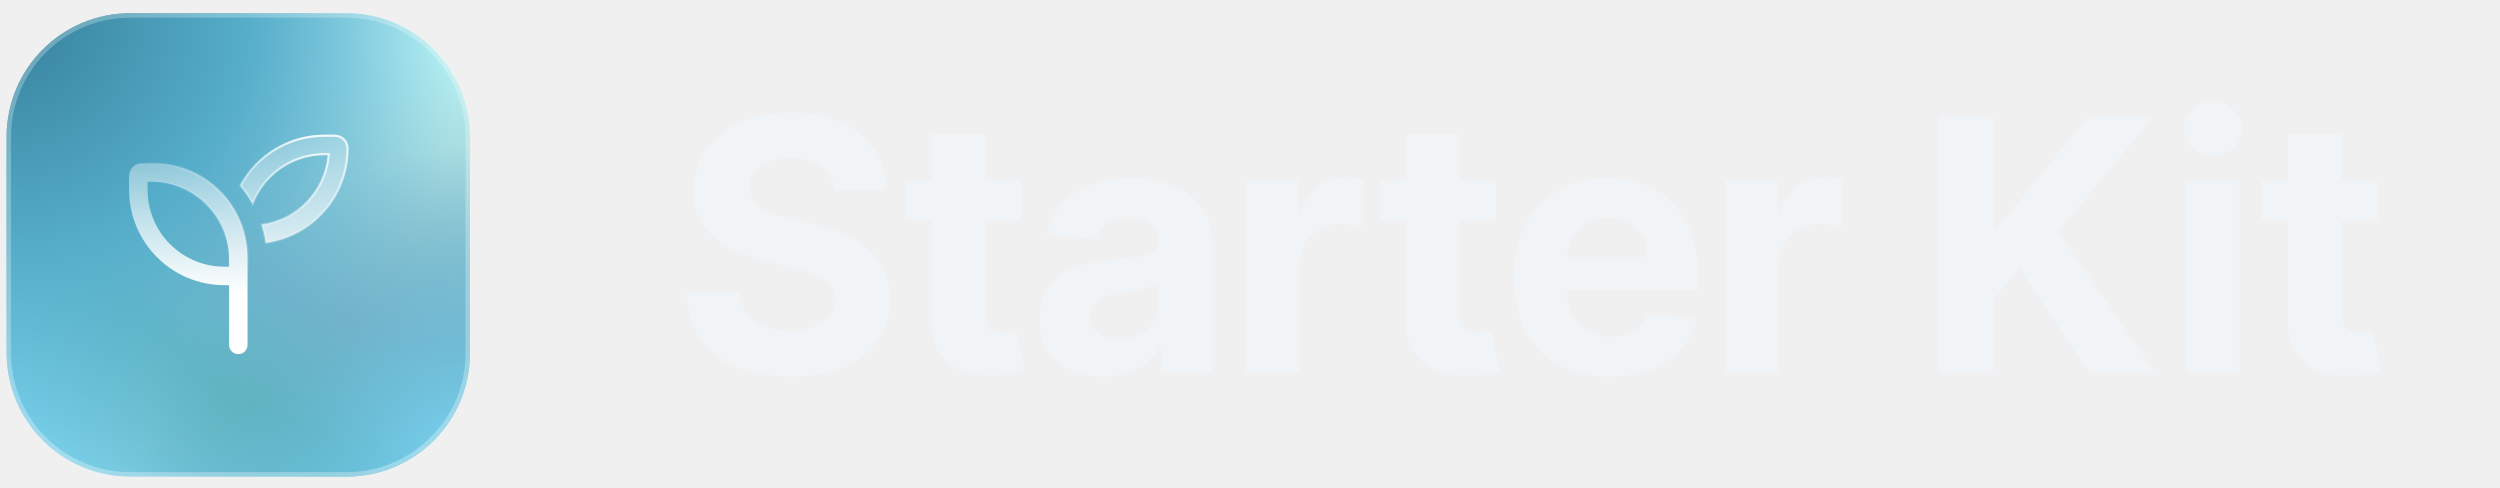
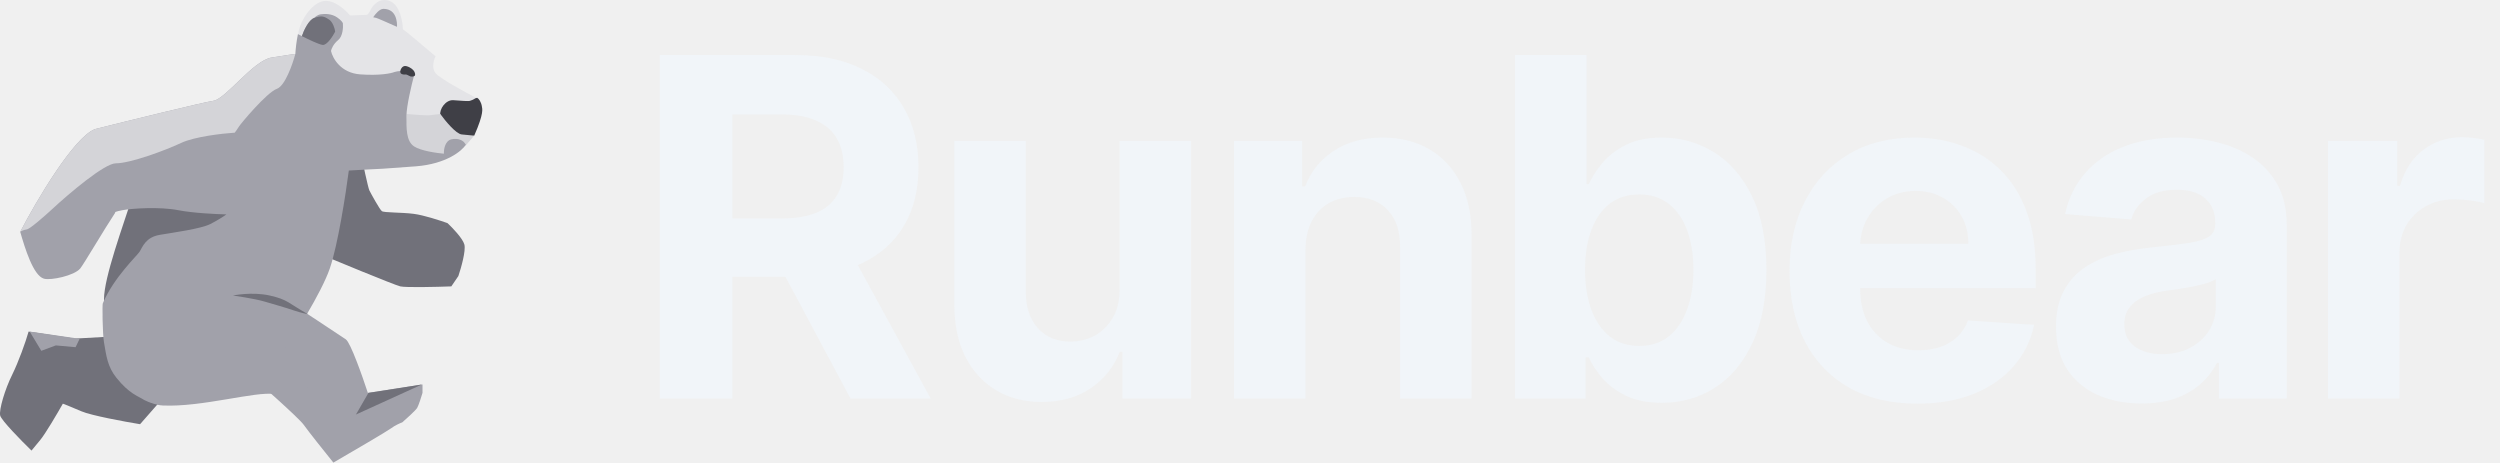
- <svg xmlns="http://www.w3.org/2000/svg" width="1133" height="221" viewBox="0 0 1133 221" fill="none">
-   <rect x="3" y="6" width="210" height="210" rx="56" fill="white" />
-   <rect x="3" y="6" width="210" height="210" rx="56" fill="url(#paint0_radial_3545_15)" />
-   <rect x="3" y="6" width="210" height="210" rx="56" fill="url(#paint1_radial_3545_15)" />
-   <rect x="3" y="6" width="210" height="210" rx="56" fill="url(#paint2_radial_3545_15)" />
-   <g clip-path="url(#clip0_3545_15)">
-     <path d="M120.499 110.045C120.109 107.239 119.504 104.509 118.684 101.854C134.822 99.796 147.499 86.741 148.986 70.42L149.036 69.875H148.488H147.062C132.257 69.875 119.597 79.107 114.537 92.112C112.966 89.263 111.128 86.567 109.051 84.065C116.399 70.632 130.675 61.5 147.062 61.5H151.75C154.931 61.5 157.5 64.069 157.5 67.25C157.5 89.012 141.42 107.012 120.499 110.045ZM67.375 82.375H66.875V82.875V86C66.875 105.261 82.49 120.875 101.75 120.875H103.312H103.812V120.375V117.25C103.812 97.99 88.198 82.375 68.938 82.375H67.375ZM103.812 129.75V129.25H103.312H101.75C77.866 129.25 58.5 109.884 58.5 86V79.75C58.5 76.569 61.069 74 64.25 74H68.938C92.822 74 112.188 93.366 112.188 117.25V120.375V129.75V156.312C112.188 158.634 110.322 160.5 108 160.5C105.678 160.5 103.812 158.634 103.812 156.312V129.75Z" fill="url(#paint3_linear_3545_15)" stroke="url(#paint4_radial_3545_15)" />
-   </g>
-   <rect x="4" y="7" width="208" height="208" rx="55" stroke="white" stroke-opacity="0.2" stroke-width="2" />
-   <rect x="4" y="7" width="208" height="208" rx="55" stroke="url(#paint5_linear_3545_15)" stroke-opacity="0.3" stroke-width="2" />
-   <path d="M378.239 86.102C377.784 81.519 375.833 77.958 372.386 75.421C368.939 72.883 364.261 71.614 358.352 71.614C354.337 71.614 350.947 72.182 348.182 73.318C345.417 74.417 343.295 75.951 341.818 77.921C340.379 79.89 339.659 82.125 339.659 84.625C339.583 86.708 340.019 88.526 340.966 90.079C341.951 91.633 343.295 92.977 345 94.114C346.705 95.212 348.674 96.178 350.909 97.011C353.144 97.807 355.53 98.489 358.068 99.057L368.523 101.557C373.598 102.693 378.258 104.208 382.5 106.102C386.742 107.996 390.417 110.326 393.523 113.091C396.629 115.856 399.034 119.114 400.739 122.864C402.481 126.614 403.371 130.913 403.409 135.761C403.371 142.883 401.553 149.057 397.955 154.284C394.394 159.473 389.242 163.508 382.5 166.386C375.795 169.227 367.708 170.648 358.239 170.648C348.845 170.648 340.663 169.208 333.693 166.33C326.761 163.451 321.345 159.189 317.443 153.545C313.58 147.864 311.553 140.837 311.364 132.466H335.17C335.436 136.367 336.553 139.625 338.523 142.239C340.53 144.814 343.201 146.765 346.534 148.091C349.905 149.379 353.712 150.023 357.955 150.023C362.121 150.023 365.739 149.417 368.807 148.205C371.913 146.992 374.318 145.307 376.023 143.148C377.727 140.989 378.58 138.508 378.58 135.705C378.58 133.091 377.803 130.894 376.25 129.114C374.735 127.333 372.5 125.818 369.545 124.568C366.629 123.318 363.049 122.182 358.807 121.159L346.136 117.977C336.326 115.591 328.58 111.86 322.898 106.784C317.216 101.708 314.394 94.871 314.432 86.273C314.394 79.227 316.269 73.072 320.057 67.807C323.883 62.542 329.129 58.432 335.795 55.477C342.462 52.523 350.038 51.045 358.523 51.045C367.159 51.045 374.697 52.523 381.136 55.477C387.614 58.432 392.652 62.542 396.25 67.807C399.848 73.072 401.705 79.171 401.818 86.102H378.239ZM462.723 81.727V99.909H410.166V81.727H462.723ZM422.098 60.818H446.303V142.182C446.303 144.417 446.644 146.159 447.326 147.409C448.007 148.621 448.954 149.473 450.166 149.966C451.416 150.458 452.856 150.705 454.485 150.705C455.621 150.705 456.757 150.61 457.894 150.42C459.03 150.193 459.901 150.023 460.507 149.909L464.314 167.92C463.102 168.299 461.398 168.735 459.201 169.227C457.004 169.758 454.333 170.08 451.189 170.193C445.356 170.42 440.242 169.644 435.848 167.864C431.492 166.083 428.102 163.318 425.678 159.568C423.254 155.818 422.06 151.083 422.098 145.364V60.818ZM500.177 170.648C494.609 170.648 489.646 169.682 485.29 167.75C480.934 165.78 477.487 162.883 474.949 159.057C472.449 155.193 471.199 150.383 471.199 144.625C471.199 139.777 472.09 135.705 473.87 132.409C475.65 129.114 478.074 126.462 481.143 124.455C484.211 122.447 487.696 120.932 491.597 119.909C495.537 118.886 499.665 118.167 503.984 117.75C509.059 117.22 513.15 116.727 516.256 116.273C519.362 115.78 521.616 115.061 523.018 114.114C524.419 113.167 525.12 111.765 525.12 109.909V109.568C525.12 105.97 523.984 103.186 521.711 101.216C519.476 99.246 516.294 98.261 512.165 98.261C507.809 98.261 504.343 99.227 501.768 101.159C499.192 103.053 497.487 105.439 496.654 108.318L474.268 106.5C475.404 101.197 477.639 96.614 480.972 92.75C484.305 88.849 488.605 85.856 493.87 83.773C499.173 81.651 505.309 80.591 512.279 80.591C517.127 80.591 521.768 81.159 526.199 82.296C530.669 83.432 534.627 85.193 538.074 87.579C541.559 89.966 544.305 93.034 546.313 96.784C548.321 100.496 549.324 104.947 549.324 110.136V169H526.37V156.898H525.688C524.287 159.625 522.412 162.03 520.063 164.114C517.715 166.159 514.893 167.769 511.597 168.943C508.302 170.08 504.495 170.648 500.177 170.648ZM507.109 153.943C510.669 153.943 513.813 153.242 516.54 151.841C519.268 150.402 521.408 148.47 522.961 146.045C524.514 143.621 525.29 140.875 525.29 137.807V128.545C524.533 129.038 523.491 129.492 522.165 129.909C520.877 130.288 519.419 130.648 517.79 130.989C516.162 131.292 514.533 131.576 512.904 131.841C511.275 132.068 509.798 132.277 508.472 132.466C505.631 132.883 503.15 133.545 501.029 134.455C498.908 135.364 497.26 136.595 496.086 138.148C494.912 139.663 494.324 141.557 494.324 143.83C494.324 147.125 495.518 149.644 497.904 151.386C500.328 153.091 503.396 153.943 507.109 153.943ZM564.903 169V81.727H588.369V96.954H589.278C590.869 91.538 593.539 87.447 597.289 84.682C601.039 81.879 605.357 80.477 610.244 80.477C611.456 80.477 612.763 80.553 614.164 80.704C615.566 80.856 616.797 81.064 617.857 81.329V102.807C616.721 102.466 615.149 102.163 613.141 101.898C611.134 101.633 609.297 101.5 607.63 101.5C604.07 101.5 600.888 102.277 598.085 103.83C595.32 105.345 593.123 107.466 591.494 110.193C589.903 112.92 589.107 116.064 589.107 119.625V169H564.903ZM677.967 81.727V99.909H625.41V81.727H677.967ZM637.342 60.818H661.547V142.182C661.547 144.417 661.888 146.159 662.569 147.409C663.251 148.621 664.198 149.473 665.41 149.966C666.66 150.458 668.1 150.705 669.728 150.705C670.865 150.705 672.001 150.61 673.138 150.42C674.274 150.193 675.145 150.023 675.751 149.909L679.558 167.92C678.346 168.299 676.641 168.735 674.444 169.227C672.247 169.758 669.577 170.08 666.433 170.193C660.6 170.42 655.486 169.644 651.092 167.864C646.736 166.083 643.346 163.318 640.922 159.568C638.497 155.818 637.304 151.083 637.342 145.364V60.818ZM729.369 170.705C720.392 170.705 712.665 168.886 706.188 165.25C699.748 161.576 694.786 156.386 691.301 149.682C687.816 142.939 686.074 134.966 686.074 125.761C686.074 116.784 687.816 108.905 691.301 102.125C694.786 95.345 699.691 90.061 706.017 86.273C712.381 82.485 719.843 80.591 728.403 80.591C734.161 80.591 739.521 81.519 744.483 83.375C749.483 85.193 753.839 87.939 757.551 91.614C761.301 95.288 764.218 99.909 766.301 105.477C768.384 111.008 769.426 117.485 769.426 124.909V131.557H695.733V116.557H746.642C746.642 113.072 745.884 109.985 744.369 107.295C742.854 104.606 740.752 102.504 738.062 100.989C735.411 99.436 732.324 98.659 728.801 98.659C725.127 98.659 721.869 99.511 719.028 101.216C716.225 102.883 714.028 105.136 712.438 107.977C710.847 110.78 710.032 113.905 709.994 117.352V131.614C709.994 135.932 710.79 139.663 712.381 142.807C714.009 145.951 716.301 148.375 719.256 150.08C722.21 151.784 725.714 152.636 729.767 152.636C732.456 152.636 734.919 152.258 737.153 151.5C739.388 150.742 741.301 149.606 742.892 148.091C744.483 146.576 745.695 144.72 746.528 142.523L768.915 144C767.778 149.379 765.449 154.076 761.926 158.091C758.441 162.068 753.934 165.174 748.403 167.409C742.911 169.606 736.566 170.705 729.369 170.705ZM782.022 169V81.727H805.487V96.954H806.397C807.987 91.538 810.658 87.447 814.408 84.682C818.158 81.879 822.476 80.477 827.362 80.477C828.575 80.477 829.881 80.553 831.283 80.704C832.684 80.856 833.916 81.064 834.976 81.329V102.807C833.84 102.466 832.268 102.163 830.26 101.898C828.253 101.633 826.416 101.5 824.749 101.5C821.188 101.5 818.006 102.277 815.203 103.83C812.438 105.345 810.241 107.466 808.612 110.193C807.022 112.92 806.226 116.064 806.226 119.625V169H782.022ZM878.576 169V52.636H903.178V103.943H904.713L946.588 52.636H976.076L932.894 104.739L976.588 169H947.156L915.281 121.159L903.178 135.932V169H878.576ZM990.703 169V81.727H1014.91V169H990.703ZM1002.86 70.477C999.263 70.477 996.176 69.284 993.601 66.898C991.063 64.474 989.794 61.576 989.794 58.205C989.794 54.871 991.063 52.011 993.601 49.625C996.176 47.201 999.263 45.989 1002.86 45.989C1006.46 45.989 1009.53 47.201 1012.07 49.625C1014.64 52.011 1015.93 54.871 1015.93 58.205C1015.93 61.576 1014.64 64.474 1012.07 66.898C1009.53 69.284 1006.46 70.477 1002.86 70.477ZM1077.52 81.727V99.909H1024.96V81.727H1077.52ZM1036.89 60.818H1061.1V142.182C1061.1 144.417 1061.44 146.159 1062.12 147.409C1062.8 148.621 1063.75 149.473 1064.96 149.966C1066.21 150.458 1067.65 150.705 1069.28 150.705C1070.41 150.705 1071.55 150.61 1072.69 150.42C1073.82 150.193 1074.7 150.023 1075.3 149.909L1079.11 167.92C1077.9 168.299 1076.19 168.735 1073.99 169.227C1071.8 169.758 1069.13 170.08 1065.98 170.193C1060.15 170.42 1055.04 169.644 1050.64 167.864C1046.29 166.083 1042.9 163.318 1040.47 159.568C1038.05 155.818 1036.85 151.083 1036.89 145.364V60.818Z" fill="#F1F4F7" />
-   <defs>
-     <radialGradient id="paint0_radial_3545_15" cx="0" cy="0" r="1" gradientUnits="userSpaceOnUse" gradientTransform="translate(213 5.99999) rotate(135) scale(296.985)">
-       <stop stop-color="#C5FCF9" />
-       <stop offset="0.507" stop-color="#7FB0BF" />
-       <stop offset="0.685" stop-color="#64B3B8" />
-       <stop offset="1" stop-color="#81D7F7" />
-     </radialGradient>
-     <radialGradient id="paint1_radial_3545_15" cx="0" cy="0" r="1" gradientUnits="userSpaceOnUse" gradientTransform="translate(213 216) rotate(-135) scale(148.492)">
-       <stop stop-color="#81D7F7" />
-       <stop offset="1" stop-color="#45A4C8" stop-opacity="0" />
-     </radialGradient>
-     <radialGradient id="paint2_radial_3545_15" cx="0" cy="0" r="1" gradientUnits="userSpaceOnUse" gradientTransform="translate(3 6) scale(210)">
-       <stop stop-color="#36809B" />
-       <stop offset="0.515" stop-color="#55ADC9" />
-       <stop offset="1" stop-color="#63C4E9" stop-opacity="0" />
-     </radialGradient>
-     <linearGradient id="paint3_linear_3545_15" x1="108" y1="61" x2="108" y2="161" gradientUnits="userSpaceOnUse">
-       <stop stop-color="white" stop-opacity="0.22" />
-       <stop offset="0.723" stop-color="white" />
-     </linearGradient>
-     <radialGradient id="paint4_radial_3545_15" cx="0" cy="0" r="1" gradientUnits="userSpaceOnUse" gradientTransform="translate(144.001 54.0096) rotate(123.858) scale(95.1239 95.1218)">
-       <stop stop-color="white" />
-       <stop offset="0.853" stop-color="white" stop-opacity="0" />
-     </radialGradient>
-     <linearGradient id="paint5_linear_3545_15" x1="108" y1="6" x2="108" y2="216" gradientUnits="userSpaceOnUse">
-       <stop stop-color="white" stop-opacity="0.22" />
-       <stop offset="1" stop-color="white" stop-opacity="0.42" />
-     </linearGradient>
-     <clipPath id="clip0_3545_15">
-       <rect width="100" height="100" fill="white" transform="translate(58 61)" />
-     </clipPath>
-   </defs>
+ <svg xmlns="http://www.w3.org/2000/svg" width="254" height="47" viewBox="0 0 254 47" fill="none">
+   <path d="M14.231 43.099L16.06 41.014L13.877 34.046L7.566 34.403L2.905 33.688C2.611 34.741 1.867 36.797 1.254 38.036C0.487 39.585 -0.103 41.61 0.015 42.205C0.109 42.682 2.178 44.786 3.2 45.779C3.279 45.679 3.566 45.326 4.085 44.707C4.604 44.087 5.835 41.987 6.386 41.014C6.602 41.093 7.282 41.36 8.273 41.788C9.264 42.217 12.658 42.841 14.231 43.099Z" fill="#71717A" />
+   <path d="M30.852 43.153C30.369 42.469 26.263 38.838 24.271 37.108L28.195 29.903C30.308 31.287 34.656 34.14 35.139 34.482C35.622 34.824 36.829 38.248 37.373 39.917L42.927 39.062V39.917C42.806 40.324 42.529 41.199 42.384 41.443C42.239 41.688 41.317 42.522 40.874 42.909C40.653 42.99 40.114 43.226 39.727 43.52C39.341 43.813 35.662 45.962 33.871 47C33.066 46.003 31.335 43.837 30.852 43.153Z" fill="#A1A1AA" />
+   <path d="M36.165 42.115L37.433 39.917L42.867 39.062L36.165 42.115Z" fill="#71717A" />
+   <path d="M37.529 19.347C37.396 19.081 36.849 16.503 36.591 15.248L31.905 15.857L30.912 25.164C33.926 26.419 40.098 28.964 40.671 29.097C41.245 29.23 44.365 29.152 45.854 29.097L46.571 28.044C46.846 27.232 47.354 25.452 47.177 24.831C47.001 24.211 45.964 23.132 45.468 22.671C44.751 22.412 43.064 21.862 42.05 21.729C40.782 21.563 39.017 21.618 38.797 21.452C38.576 21.286 37.694 19.68 37.529 19.347Z" fill="#71717A" />
+   <path d="M10.566 30.391C10.566 28.193 12.498 22.942 13.524 19.767L26.807 21.171L11.109 34.36C10.968 33.404 10.566 32.589 10.566 30.391Z" fill="#71717A" />
+   <path d="M44.255 7.432C44.69 7.969 47.254 9.366 48.481 9.997C49.979 11.853 43.913 12.928 40.693 13.233L30.912 4.623C30.691 4.603 30.26 4.342 30.308 3.463C30.369 2.364 31.576 0.288 32.905 0.105C33.967 -0.042 35.118 1.021 35.561 1.57C36.064 1.55 37.107 1.509 37.252 1.509C37.397 1.509 37.594 1.143 37.674 0.959C37.896 0.512 38.592 -0.286 39.606 0.105C40.621 0.495 40.914 2.181 40.934 2.974L41.417 3.341C41.611 3.487 43.39 4.99 44.255 5.722C44.074 6.068 43.821 6.895 44.255 7.432Z" fill="#E4E4E7" />
+   <path d="M46.61 13.844C46.948 14.185 47.797 13.925 48.18 13.782C49.206 11.462 48.989 11.035 48.965 10.851C48.901 10.365 48.643 10.017 48.482 9.936C48.441 9.936 48.325 9.96 48.18 10.058C47.999 10.18 47.878 10.18 47.757 10.241C47.636 10.302 46.852 10.241 46.067 10.18L46.067 10.18C45.282 10.119 44.618 11.096 44.738 11.706C44.825 12.142 46.187 13.416 46.61 13.844Z" fill="#3F3F46" />
+   <path d="M43.712 11.706C43.422 11.755 41.981 11.645 41.297 11.584C41.236 12.419 41.2 14.271 41.538 15.004C41.876 15.736 44.054 15.92 45.1 15.92L47.334 14.759L48.18 13.782C47.998 13.762 47.491 13.709 46.912 13.66C46.332 13.611 45.221 12.256 44.738 11.584C44.517 11.605 44.002 11.658 43.712 11.706Z" fill="#D4D4D8" />
+   <path d="M9.66 13.112C13.242 12.217 20.66 10.389 21.675 10.242C22.943 10.059 25.72 6.151 27.592 5.846C29.089 5.602 29.826 5.5 30.007 5.48C30.034 4.985 30.115 4.226 30.27 3.465C30.461 2.534 30.762 1.601 31.214 1.144C32.24 0.106 32.18 0.473 33.086 0.412C33.81 0.363 34.917 1.205 35.38 1.633H36.769C37.131 1.104 38.109 0.057 39.123 0.106C40.138 0.155 40.673 1.144 40.814 1.633L41.297 3.159C41.032 3.04 40.691 2.886 40.331 2.725C39.403 2.311 38.357 1.851 38.218 1.816C38.025 1.767 37.936 1.755 37.916 1.755C38.097 1.47 38.556 0.9 38.942 0.9C39.425 0.9 39.908 1.083 40.15 1.633C40.343 2.072 40.351 2.544 40.331 2.725C40.691 2.886 41.032 3.04 41.297 3.159L40.814 1.633C40.673 1.144 40.138 0.155 39.123 0.106C38.109 0.057 37.131 1.104 36.769 1.633H35.38C34.917 1.205 33.81 0.363 33.086 0.412C32.18 0.473 32.24 0.106 31.214 1.144C30.762 1.601 30.461 2.534 30.27 3.465C30.384 3.524 30.52 3.595 30.671 3.671C30.852 3.134 31.359 2.011 31.939 1.816C32.019 1.714 32.265 1.498 32.603 1.45C33.025 1.389 33.69 1.389 34.233 1.755C34.668 2.048 34.816 2.284 34.837 2.366C34.877 2.773 34.837 3.684 34.354 4.075C33.871 4.466 33.669 4.971 33.629 5.174C33.79 5.907 34.607 7.409 36.587 7.556C38.568 7.702 39.747 7.454 40.089 7.312C40.371 7.23 41.043 7.116 41.478 7.312C41.913 7.507 42.062 7.596 42.082 7.617C41.82 8.594 41.297 10.792 41.297 11.769C41.297 12.99 41.236 14.334 42.082 14.883C42.758 15.323 44.376 15.555 45.1 15.616C45.08 15.188 45.209 14.297 45.885 14.15C46.562 14.004 47.012 14.293 47.153 14.456L47.334 14.7C46.932 15.331 45.354 16.654 42.263 16.898C39.172 17.142 37.916 17.203 37.674 17.203L35.44 17.326C35.139 19.646 34.33 24.885 33.508 27.279C32.687 29.672 29.805 34.36 28.316 36.253C27.652 37.291 25.478 39.222 23.305 39.857C20.588 40.651 16.965 40.712 16.483 40.773C16.096 40.822 15.999 41.321 14.671 40.65C14.007 40.222 13.162 40.037 11.834 38.39C10.932 37.273 10.807 36.192 10.566 34.788C10.408 33.872 10.385 30.9 10.445 30.819C11.552 28.193 13.947 25.96 14.188 25.569C14.49 25.081 14.792 24.104 16.241 23.859C17.69 23.615 20.407 23.249 21.373 22.76C22.146 22.369 22.782 21.946 23.003 21.783C21.997 21.763 19.61 21.649 18.113 21.356C16.241 20.989 13.403 21.172 12.437 21.356C11.665 21.502 11.632 21.58 11.713 21.6C10.606 23.269 8.513 26.84 8.151 27.279C7.547 28.01 5.166 28.512 4.468 28.315C3.381 28.008 2.536 25.223 2.053 23.554C3.683 20.419 7.487 13.943 9.66 13.112Z" fill="#A1A1AA" />
+   <path d="M34.052 3.22C33.81 3.689 33.218 4.613 32.784 4.564C32.424 4.523 31.389 4.035 30.671 3.671C30.852 3.134 31.359 2.011 31.939 1.816C32.663 1.572 32.907 1.634 33.448 1.999C33.81 2.243 34.032 2.915 34.052 3.22Z" fill="#71717A" />
+   <path d="M21.675 10.242C20.66 10.389 13.242 12.217 9.66 13.112C7.487 13.943 3.683 20.419 2.053 23.554C2.133 23.493 2.379 23.358 2.717 23.31C3.055 23.261 4.589 21.905 5.313 21.234C6.983 19.687 10.614 16.593 11.773 16.593C13.222 16.593 16.724 15.311 18.415 14.517C19.767 13.882 22.601 13.56 23.848 13.479C23.929 13.377 24.126 13.112 24.271 12.868C24.452 12.563 27.109 9.388 28.135 9.021C28.956 8.728 29.725 6.538 30.007 5.48C29.826 5.5 29.089 5.602 27.592 5.846C25.72 6.151 22.943 10.059 21.675 10.242Z" fill="#D4D4D8" />
+   <path d="M4.198 35.642L3.019 33.688L8.09 34.421L7.678 35.276L5.673 35.093L4.198 35.642Z" fill="#A1A1AA" />
+   <path d="M42.077 7.244C42.007 7.121 41.752 6.844 41.292 6.72C40.835 6.596 40.635 7.165 40.669 7.33C40.702 7.495 40.816 7.526 40.918 7.553C41.133 7.612 41.152 7.539 41.296 7.578C41.425 7.612 41.612 7.741 41.708 7.767C41.78 7.786 41.96 7.804 42.106 7.719C42.252 7.633 42.148 7.367 42.077 7.244Z" fill="#3F3F46" />
+   <path d="M16.543 41.199C13.355 41.053 11.834 36.131 11.471 33.688L33.992 38.146C32.603 38.879 29.439 40.283 27.894 40.039C25.962 39.734 20.528 41.382 16.543 41.199Z" fill="#A1A1AA" />
+   <path d="M27.41 30.025C25.579 29.615 23.667 30.025 23.667 30.025C23.667 30.025 25.841 30.33 26.867 30.636C27.893 30.941 28.718 31.16 29.886 31.551C30.693 31.822 31.275 31.918 31.275 31.918C29.294 30.797 29.242 30.435 27.41 30.025Z" fill="#71717A" />
+   <path d="M67.034 40.5V5.591H80.807C83.443 5.591 85.693 6.062 87.557 7.006C89.432 7.938 90.858 9.261 91.835 10.977C92.824 12.682 93.318 14.688 93.318 16.994C93.318 19.312 92.818 21.307 91.818 22.977C90.818 24.636 89.369 25.909 87.472 26.796C85.585 27.682 83.301 28.125 80.619 28.125H71.398V22.193H79.426C80.835 22.193 82.006 22 82.938 21.614C83.869 21.227 84.562 20.648 85.017 19.875C85.483 19.102 85.716 18.142 85.716 16.994C85.716 15.835 85.483 14.858 85.017 14.062C84.562 13.267 83.864 12.665 82.921 12.256C81.989 11.835 80.812 11.625 79.392 11.625H74.415V40.5H67.034ZM85.886 24.614L94.562 40.5H86.415L77.926 24.614H85.886ZM113.747 29.352V14.318H121.009V40.5H114.037V35.744H113.765C113.174 37.278 112.191 38.511 110.816 39.443C109.452 40.375 107.787 40.841 105.821 40.841C104.071 40.841 102.532 40.443 101.202 39.648C99.873 38.852 98.833 37.722 98.083 36.256C97.344 34.79 96.969 33.034 96.958 30.989V14.318H104.219V29.693C104.23 31.239 104.645 32.46 105.463 33.358C106.282 34.256 107.378 34.705 108.753 34.705C109.628 34.705 110.446 34.506 111.208 34.108C111.969 33.699 112.583 33.097 113.049 32.301C113.526 31.506 113.759 30.523 113.747 29.352ZM132.638 25.364V40.5H125.377V14.318H132.298V18.938H132.604C133.184 17.415 134.156 16.21 135.519 15.324C136.883 14.426 138.536 13.977 140.479 13.977C142.298 13.977 143.883 14.375 145.235 15.171C146.587 15.966 147.638 17.102 148.388 18.579C149.138 20.046 149.513 21.796 149.513 23.829V40.5H142.252V25.125C142.263 23.523 141.854 22.273 141.025 21.375C140.195 20.466 139.053 20.011 137.599 20.011C136.621 20.011 135.758 20.222 135.008 20.642C134.269 21.062 133.69 21.676 133.269 22.483C132.86 23.278 132.65 24.239 132.638 25.364ZM153.933 40.5V5.591H161.194V18.716H161.416C161.734 18.011 162.194 17.296 162.796 16.568C163.41 15.829 164.206 15.216 165.183 14.727C166.171 14.227 167.399 13.977 168.865 13.977C170.774 13.977 172.535 14.477 174.149 15.477C175.762 16.466 177.052 17.96 178.018 19.96C178.984 21.949 179.467 24.443 179.467 27.443C179.467 30.364 178.995 32.83 178.052 34.841C177.12 36.841 175.848 38.358 174.234 39.392C172.632 40.415 170.836 40.926 168.848 40.926C167.439 40.926 166.24 40.693 165.251 40.227C164.274 39.761 163.473 39.176 162.848 38.472C162.223 37.756 161.745 37.034 161.416 36.307H161.092V40.5H153.933ZM161.041 27.409C161.041 28.966 161.257 30.324 161.689 31.483C162.12 32.642 162.745 33.545 163.564 34.193C164.382 34.83 165.376 35.148 166.546 35.148C167.728 35.148 168.728 34.824 169.546 34.176C170.365 33.517 170.984 32.608 171.404 31.449C171.836 30.278 172.052 28.932 172.052 27.409C172.052 25.898 171.842 24.568 171.421 23.421C171.001 22.273 170.382 21.375 169.564 20.727C168.745 20.079 167.74 19.756 166.546 19.756C165.365 19.756 164.365 20.068 163.546 20.693C162.74 21.318 162.12 22.204 161.689 23.352C161.257 24.5 161.041 25.852 161.041 27.409ZM194.804 41.011C192.111 41.011 189.793 40.466 187.849 39.375C185.918 38.273 184.429 36.716 183.383 34.705C182.338 32.682 181.815 30.29 181.815 27.528C181.815 24.835 182.338 22.472 183.383 20.438C184.429 18.403 185.901 16.818 187.798 15.682C189.707 14.546 191.946 13.977 194.514 13.977C196.241 13.977 197.849 14.256 199.338 14.812C200.838 15.358 202.145 16.182 203.258 17.284C204.383 18.386 205.258 19.773 205.883 21.443C206.508 23.102 206.821 25.046 206.821 27.273V29.267H184.713V24.767H199.986C199.986 23.722 199.758 22.796 199.304 21.989C198.849 21.182 198.219 20.551 197.412 20.097C196.616 19.631 195.69 19.398 194.633 19.398C193.531 19.398 192.554 19.653 191.702 20.165C190.861 20.665 190.202 21.341 189.724 22.193C189.247 23.034 189.003 23.972 188.991 25.006V29.284C188.991 30.579 189.23 31.699 189.707 32.642C190.196 33.585 190.883 34.312 191.77 34.824C192.656 35.335 193.707 35.591 194.923 35.591C195.73 35.591 196.469 35.477 197.139 35.25C197.81 35.023 198.383 34.682 198.861 34.227C199.338 33.773 199.702 33.216 199.952 32.557L206.668 33C206.327 34.614 205.628 36.023 204.571 37.227C203.526 38.42 202.173 39.352 200.514 40.023C198.866 40.682 196.963 41.011 194.804 41.011ZM217.586 40.994C215.915 40.994 214.426 40.705 213.12 40.125C211.813 39.534 210.779 38.665 210.017 37.517C209.267 36.358 208.892 34.915 208.892 33.188C208.892 31.733 209.159 30.511 209.693 29.523C210.228 28.534 210.955 27.739 211.875 27.136C212.796 26.534 213.841 26.079 215.012 25.773C216.193 25.466 217.432 25.25 218.728 25.125C220.25 24.966 221.478 24.818 222.409 24.682C223.341 24.534 224.017 24.318 224.438 24.034C224.858 23.75 225.068 23.329 225.068 22.773V22.671C225.068 21.591 224.728 20.756 224.046 20.165C223.375 19.574 222.421 19.278 221.182 19.278C219.875 19.278 218.836 19.568 218.063 20.148C217.29 20.716 216.779 21.432 216.529 22.296L209.813 21.75C210.154 20.159 210.824 18.784 211.824 17.625C212.824 16.454 214.114 15.557 215.693 14.932C217.284 14.296 219.125 13.977 221.216 13.977C222.671 13.977 224.063 14.148 225.392 14.489C226.733 14.829 227.921 15.358 228.955 16.074C230 16.79 230.824 17.71 231.426 18.835C232.029 19.949 232.33 21.284 232.33 22.841V40.5H225.443V36.869H225.239C224.818 37.688 224.256 38.409 223.551 39.034C222.847 39.648 222 40.131 221.012 40.483C220.023 40.824 218.881 40.994 217.586 40.994ZM219.665 35.983C220.733 35.983 221.676 35.773 222.495 35.352C223.313 34.92 223.955 34.341 224.421 33.614C224.887 32.886 225.12 32.062 225.12 31.142V28.364C224.892 28.511 224.58 28.648 224.182 28.773C223.796 28.886 223.358 28.994 222.87 29.097C222.381 29.188 221.892 29.273 221.404 29.352C220.915 29.421 220.472 29.483 220.074 29.54C219.222 29.665 218.478 29.864 217.841 30.136C217.205 30.409 216.711 30.778 216.358 31.244C216.006 31.699 215.83 32.267 215.83 32.949C215.83 33.938 216.188 34.693 216.904 35.216C217.631 35.727 218.551 35.983 219.665 35.983ZM236.523 40.5V14.318H243.563V18.886H243.836C244.313 17.261 245.114 16.034 246.239 15.204C247.364 14.364 248.66 13.943 250.126 13.943C250.489 13.943 250.881 13.966 251.302 14.011C251.722 14.057 252.092 14.119 252.41 14.199V20.642C252.069 20.54 251.597 20.449 250.995 20.369C250.393 20.29 249.842 20.25 249.342 20.25C248.273 20.25 247.319 20.483 246.478 20.949C245.648 21.403 244.989 22.04 244.501 22.858C244.023 23.676 243.785 24.619 243.785 25.688V40.5H236.523Z" fill="#F1F5F9" />
</svg>
